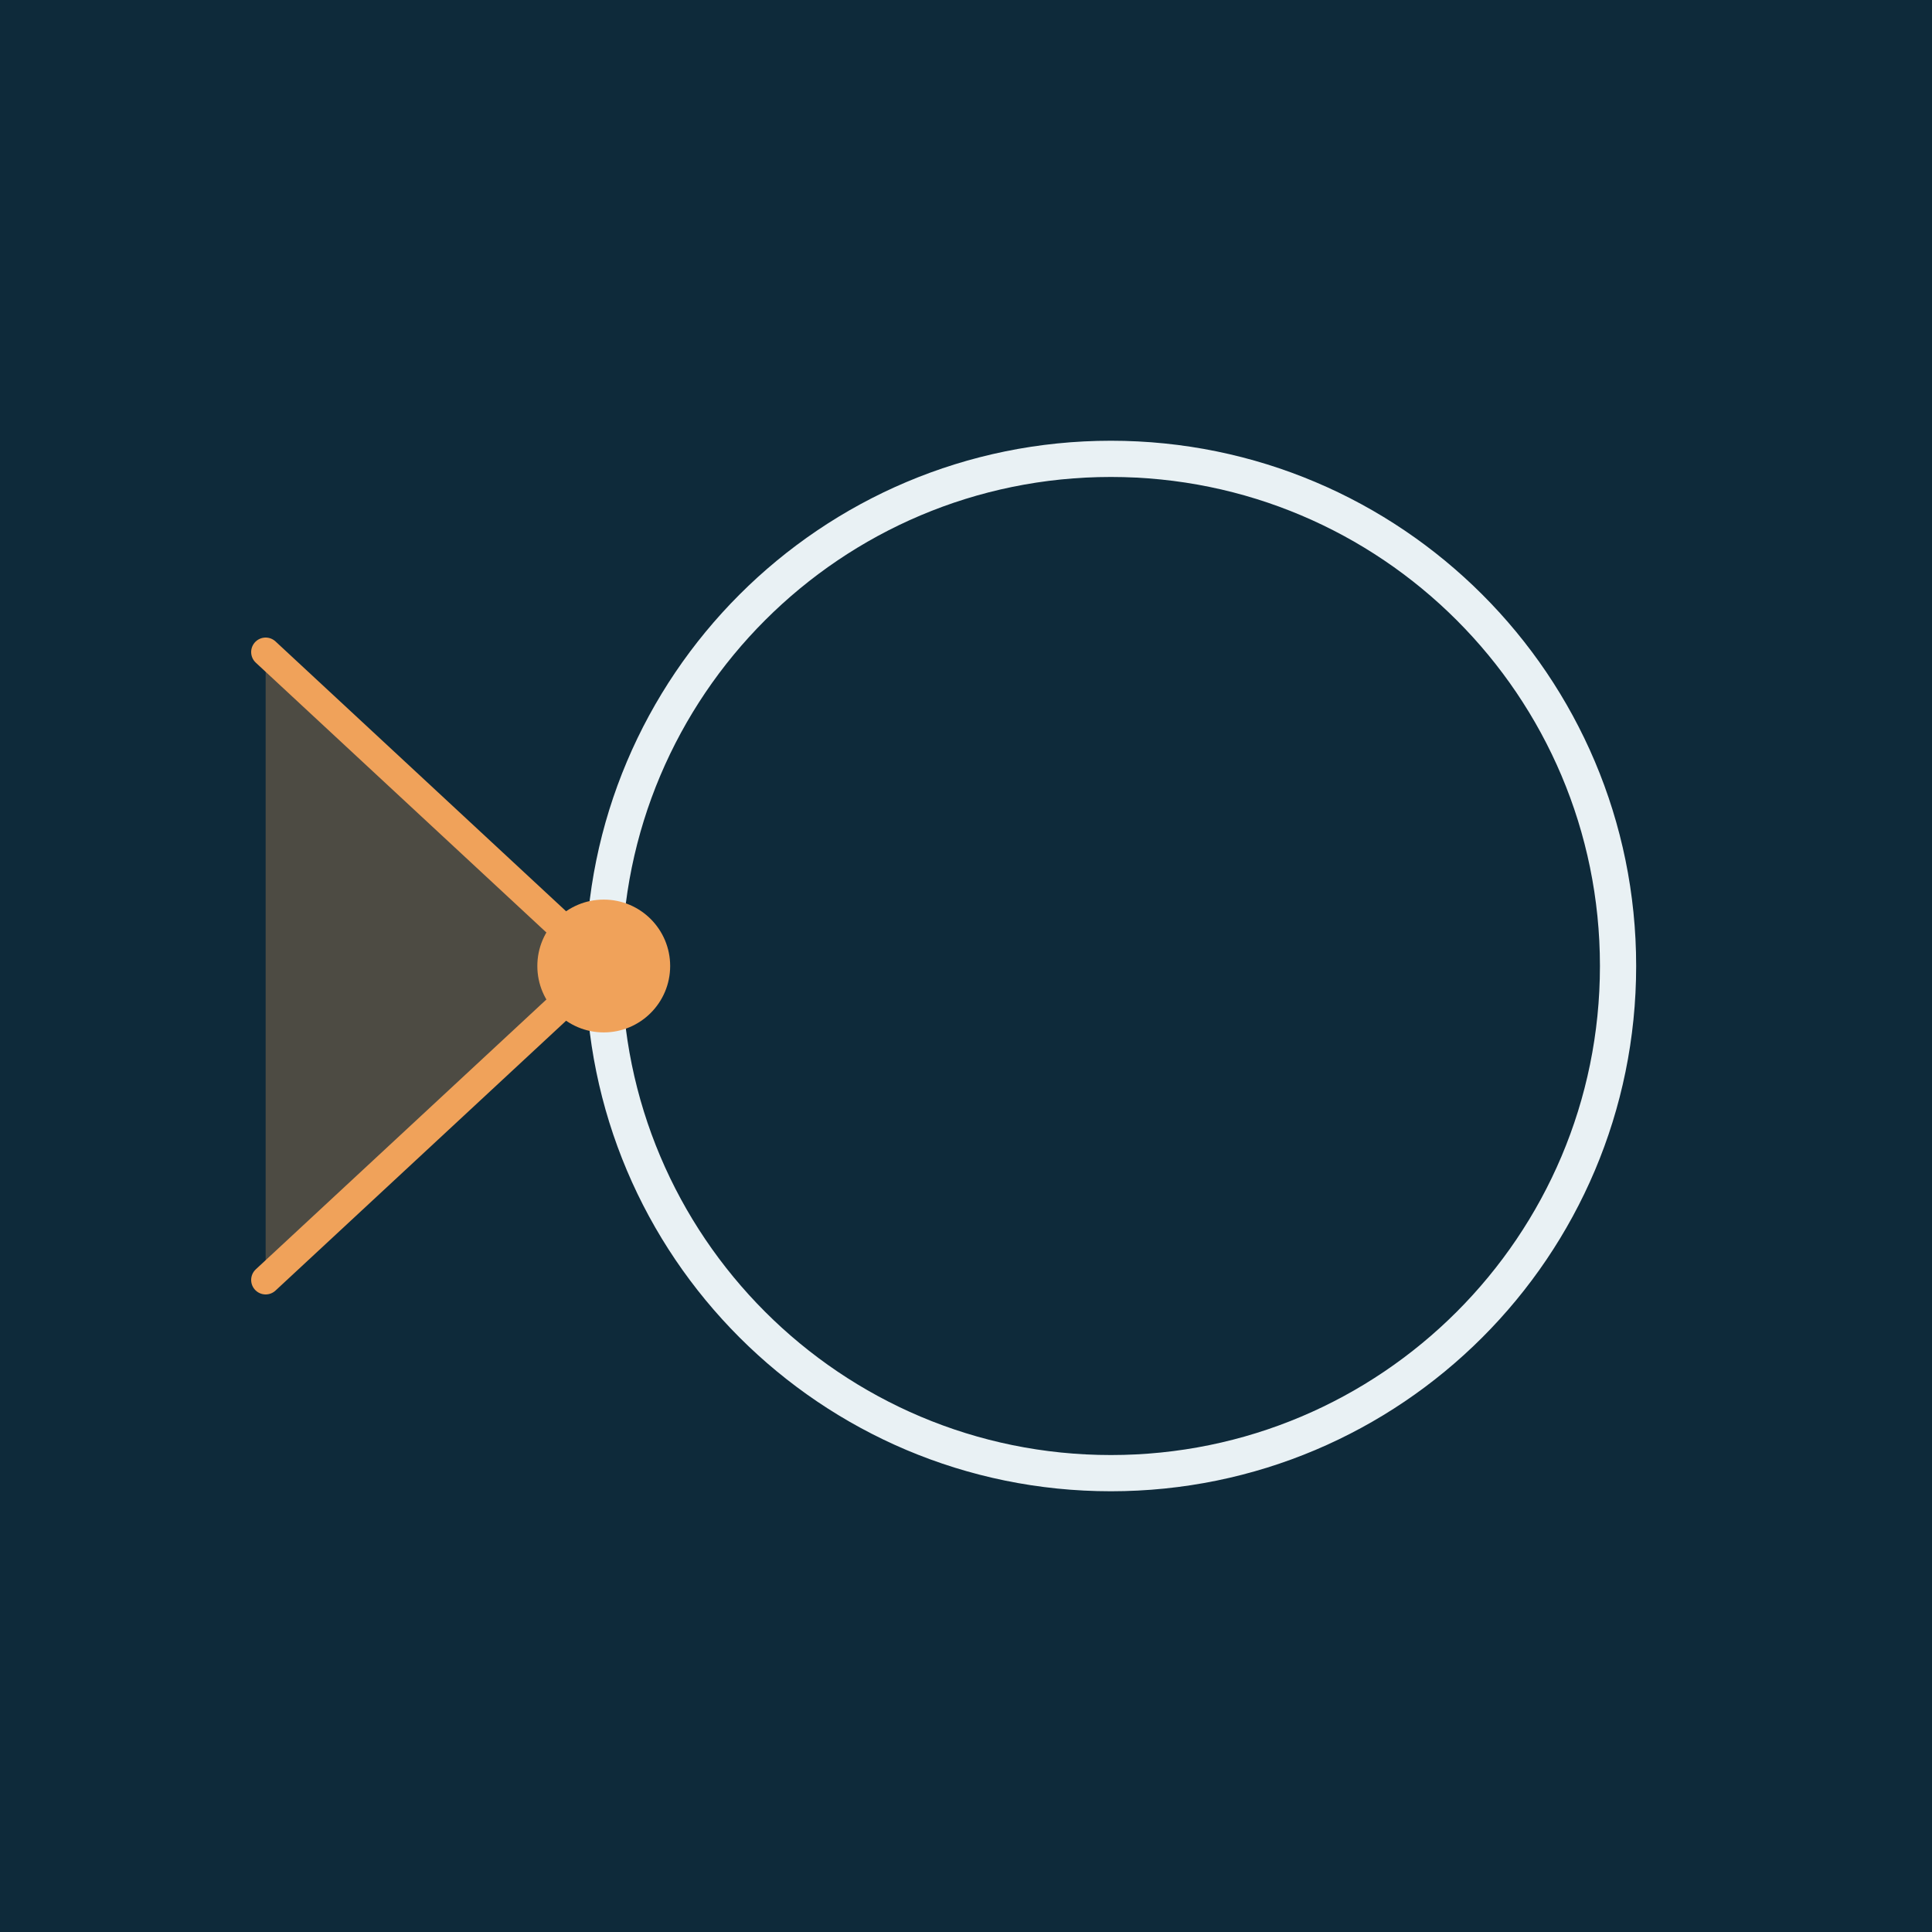
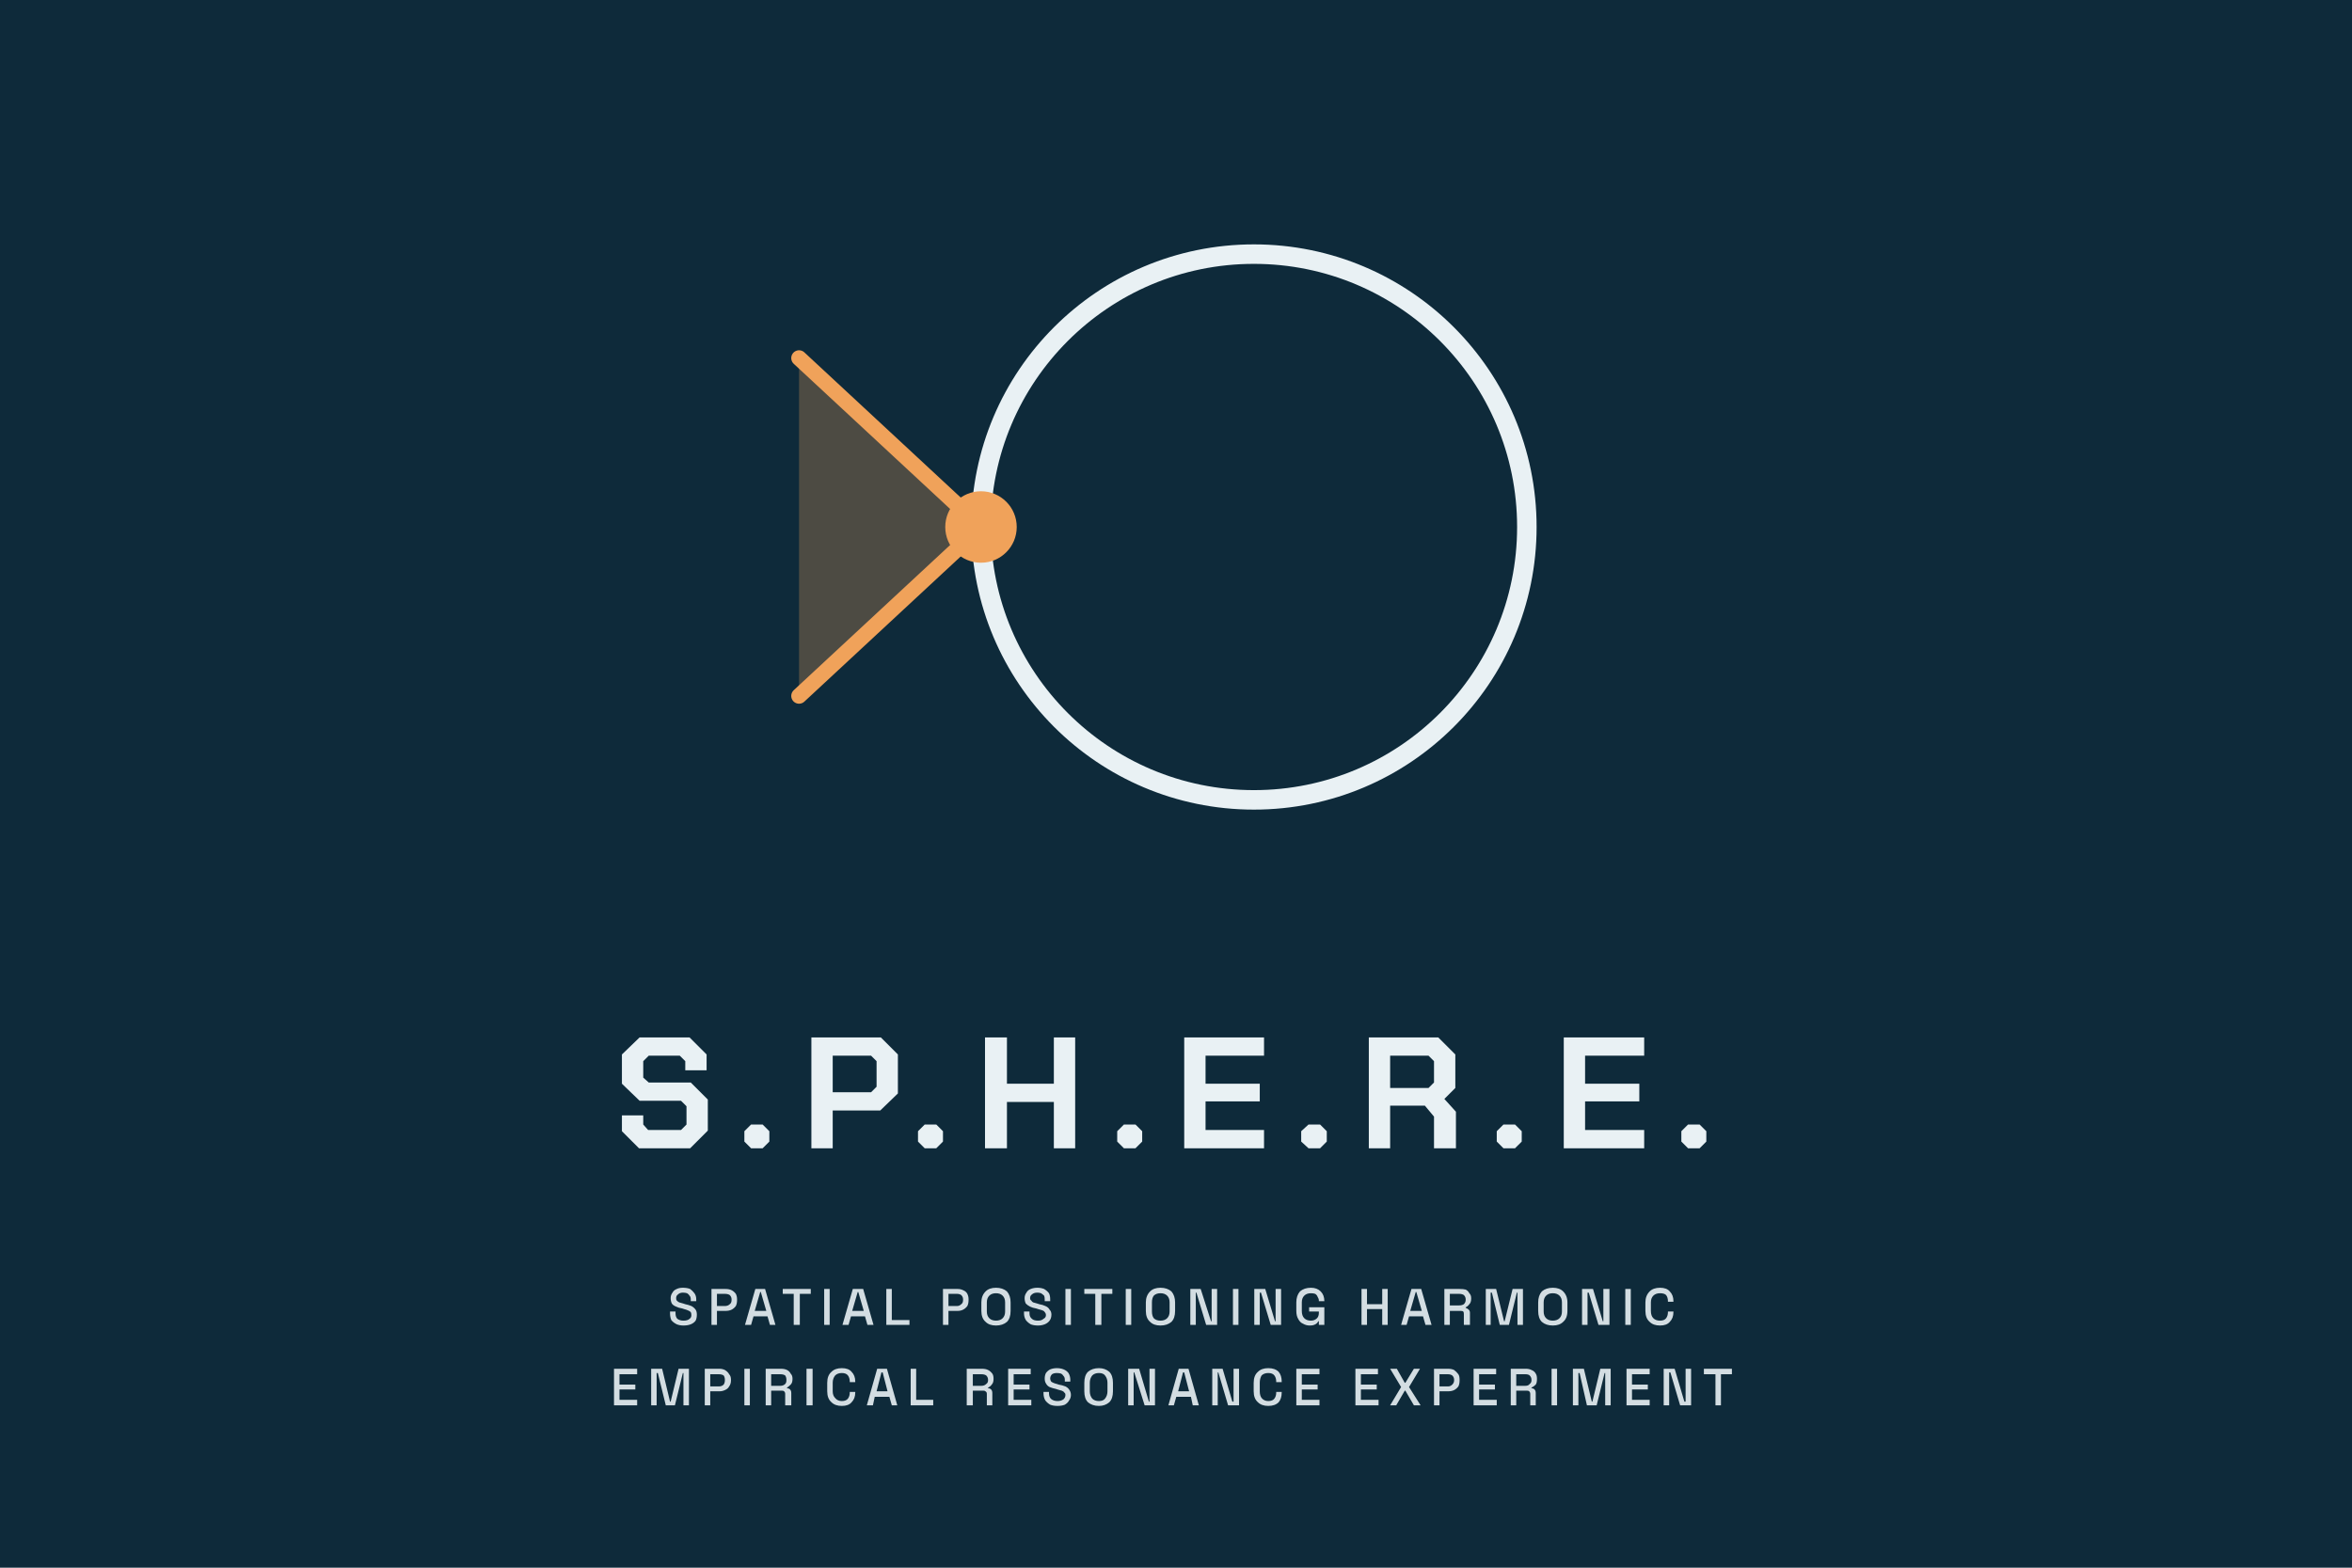
- <svg xmlns="http://www.w3.org/2000/svg" viewBox="-20 -20 160 160" width="320" height="320" role="img">
-   <style>svg{--bg:#0e2a3a;--fg:#e9f1f4;--ac:#f0a25a}.bg{fill:#0e2a3a}.ic{fill:none;stroke:#e9f1f4;stroke-width:3;stroke-linecap:round;stroke-linejoin:round;color:#e9f1f4}.a{stroke:#f0a25a}.af{fill:#f0a25a;stroke:none}.nf{fill:#e9f1f4;stroke:none}.hb{fill:#0e2a3a;stroke:none}</style>
-   <rect class="bg" x="-20" y="-20" width="160" height="160" />
-   <g id="mark" class="ic">
-     <path class="af" d="M2 34L30 60L2 86Z" fill-opacity=".28" />
-     <path class="a" d="M2 34L30 60L2 86" stroke-width="2.4" />
-     <circle cx="72" cy="60" r="42" stroke-width="3" />
-     <circle class="af" cx="30" cy="60" r="5.5" />
+ <svg xmlns="http://www.w3.org/2000/svg" viewBox="0 0 480 320" width="480" height="320" role="img">
+   <style>svg{--bg:#0e2a3a;--fg:#e9f1f4;--ac:#f0a25a}.bg{fill:#0e2a3a}.ic{fill:none;stroke:#e9f1f4;stroke-width:3;stroke-linecap:round;stroke-linejoin:round;color:#e9f1f4}.a{stroke:#f0a25a}.af{fill:#f0a25a;stroke:none}.nf{fill:#e9f1f4;stroke:none}.hb{fill:#0e2a3a;stroke:none}.wm{fill:#e9f1f4}.tg{fill:#e9f1f4;fill-opacity:.9}.sig{fill:none;stroke:#f0a25a;stroke-width:2;stroke-linecap:round}</style>
+   <rect class="bg" width="480" height="320" />
+   <g transform="translate(124.56 28.00) scale(1.2433)">
+     <g id="mark" class="ic" transform="translate(28.84 0) scale(1.06667)">
+       <path class="af" d="M2 34L30 60L2 86Z" fill-opacity=".28" />
+       <path class="a" d="M2 34L30 60L2 86" stroke-width="2.4" />
+       <circle cx="72" cy="60" r="42" stroke-width="3" />
+       <circle class="af" cx="30" cy="60" r="5.5" />
+     </g>
+     <g id="type">
+       <path class="wm" d="M1.9 163.2V160.6H5.4V162.1L6.2 163H11.6L12.5 162.1V159.1L11.6 158.2H4.8L1.9 155.4V150.6L4.8 147.8H13L15.8 150.6V153.2H12.3V151.7L11.4 150.8H6.3L5.4 151.7V154.4L6.3 155.2H13.2L16 158V163.1L13.1 166H4.7ZM22 164.9V163.2L23.1 162.1H25L26.1 163.2V164.9L25 166H23.1ZM33 147.8H44.4L47.2 150.6V157L44.3 159.8H36.5V166H33ZM42.8 156.8 43.7 155.9V151.7L42.8 150.8H36.5V156.8ZM50.5 164.9V163.2L51.6 162.1H53.5L54.6 163.2V164.9L53.5 166H51.6ZM61.5 147.8H65.1V155.4H72.8V147.8H76.3V166H72.8V158.4H65.1V166H61.5ZM83.2 164.9V163.2L84.3 162.1H86.2L87.3 163.2V164.9L86.2 166H84.3ZM94.2 147.8H107.3V150.8H97.7V155.4H106.6V158.3H97.7V163H107.3V166H94.2ZM113.4 164.9V163.2L114.6 162.1H116.5L117.6 163.2V164.9L116.5 166H114.6ZM138.8 160V166H135.2V160.8L133.7 159H128V166H124.5V147.8H135.9L138.7 150.6V156.1L136.9 157.9ZM128 156.1H134.3L135.2 155.2V151.7L134.3 150.8H128ZM145.5 164.9V163.2L146.6 162.1H148.5L149.6 163.2V164.9L148.5 166H146.6ZM156.5 147.8H169.7V150.8H160V155.4H168.9V158.3H160V163H169.7V166H156.5ZM175.8 164.9V163.2L176.9 162.1H178.8L179.9 163.2V164.9L178.8 166H176.9Z" />
+       <path class="tg" d="M12 195.1Q11.4 195.1 10.9 194.9Q10.3 194.6 10 194.2Q9.8 193.7 9.8 193.1V192.8H10.7V193.1Q10.7 193.7 11 194Q11.4 194.3 12 194.3Q12.7 194.3 13 194Q13.3 193.8 13.3 193.4Q13.3 193.1 13.2 192.9Q13 192.7 12.7 192.6Q12.5 192.5 12.1 192.4L11.8 192.3Q11.2 192.2 10.8 192Q10.3 191.8 10.1 191.5Q9.9 191.1 9.9 190.6Q9.9 190.1 10.2 189.7Q10.4 189.3 10.9 189.1Q11.3 188.9 11.9 188.9Q12.6 188.9 13.1 189.1Q13.5 189.4 13.8 189.8Q14.1 190.2 14.1 190.8V191.1H13.2V190.8Q13.2 190.4 13 190.2Q12.9 190 12.6 189.8Q12.3 189.7 11.9 189.7Q11.4 189.7 11.1 190Q10.8 190.2 10.8 190.6Q10.8 190.9 10.9 191Q11.1 191.2 11.3 191.3Q11.6 191.4 12 191.5L12.3 191.6Q12.8 191.7 13.3 191.9Q13.7 192.1 14 192.5Q14.2 192.8 14.2 193.3Q14.2 193.9 14 194.3Q13.7 194.7 13.2 194.9Q12.7 195.1 12 195.1ZM16.6 195V189.1H18.9Q19.5 189.1 19.9 189.3Q20.3 189.5 20.6 189.9Q20.8 190.3 20.8 190.8V190.9Q20.8 191.5 20.6 191.9Q20.3 192.3 19.9 192.5Q19.5 192.7 18.9 192.7H17.5V195ZM17.5 191.9H18.8Q19.3 191.9 19.6 191.6Q19.9 191.4 19.9 190.9V190.8Q19.9 190.4 19.6 190.1Q19.3 189.9 18.8 189.9H17.5ZM22.1 195 23.8 189.1H25.4L27.1 195H26.2L25.8 193.6H23.5L23.1 195ZM23.7 192.7H25.6L24.7 189.6H24.6ZM30.1 195V189.9H28.3V189.1H32.9V189.9H31.1V195ZM35.1 195V189.1H36V195ZM38.1 195 39.8 189.1H41.5L43.2 195H42.2L41.8 193.6H39.5L39.1 195ZM39.7 192.7H41.6L40.7 189.6H40.6ZM45.3 195V189.1H46.2V194.2H49.1V195ZM54.6 195V189.1H57Q57.5 189.1 57.9 189.3Q58.4 189.5 58.6 189.9Q58.8 190.3 58.8 190.8V190.9Q58.8 191.5 58.6 191.9Q58.3 192.3 57.9 192.5Q57.5 192.7 57 192.7H55.5V195ZM55.5 191.9H56.9Q57.3 191.9 57.6 191.6Q57.9 191.4 57.9 190.9V190.8Q57.9 190.4 57.6 190.1Q57.3 189.9 56.9 189.9H55.5ZM63.3 195.1Q62.2 195.1 61.6 194.5Q60.9 193.9 60.9 192.7V191.3Q60.9 190.2 61.6 189.5Q62.2 188.9 63.3 188.9Q64.4 188.9 65.1 189.5Q65.7 190.2 65.7 191.3V192.7Q65.7 193.9 65.1 194.5Q64.4 195.1 63.3 195.1ZM63.3 194.3Q64 194.3 64.4 193.9Q64.8 193.5 64.8 192.8V191.3Q64.8 190.6 64.4 190.2Q64 189.8 63.3 189.8Q62.6 189.8 62.2 190.2Q61.8 190.6 61.8 191.3V192.8Q61.8 193.5 62.2 193.9Q62.6 194.3 63.3 194.3ZM70.2 195.1Q69.5 195.1 69 194.9Q68.5 194.6 68.2 194.2Q67.9 193.7 67.9 193.1V192.8H68.8V193.1Q68.8 193.7 69.2 194Q69.5 194.3 70.2 194.3Q70.8 194.3 71.1 194Q71.5 193.8 71.5 193.4Q71.5 193.1 71.3 192.9Q71.2 192.7 70.9 192.6Q70.6 192.5 70.2 192.4L69.9 192.3Q69.3 192.2 68.9 192Q68.5 191.8 68.2 191.5Q68 191.1 68 190.6Q68 190.1 68.3 189.7Q68.5 189.3 69 189.1Q69.5 188.9 70.1 188.9Q70.7 188.9 71.2 189.1Q71.7 189.4 72 189.8Q72.2 190.2 72.2 190.8V191.1H71.3V190.8Q71.3 190.4 71.2 190.2Q71 190 70.7 189.8Q70.4 189.7 70.1 189.7Q69.5 189.7 69.2 190Q68.9 190.2 68.9 190.6Q68.9 190.9 69.1 191Q69.2 191.2 69.4 191.3Q69.7 191.4 70.1 191.5L70.4 191.6Q71 191.7 71.4 191.9Q71.9 192.1 72.1 192.5Q72.4 192.8 72.4 193.3Q72.4 193.9 72.1 194.3Q71.8 194.7 71.3 194.9Q70.8 195.1 70.2 195.1ZM74.7 195V189.1H75.6V195ZM79.6 195V189.9H77.8V189.1H82.4V189.9H80.6V195ZM84.6 195V189.1H85.5V195ZM90.3 195.1Q89.2 195.1 88.6 194.5Q87.9 193.9 87.9 192.7V191.3Q87.9 190.2 88.6 189.5Q89.2 188.9 90.3 188.9Q91.4 188.9 92.1 189.5Q92.7 190.2 92.7 191.3V192.7Q92.7 193.9 92.1 194.5Q91.4 195.1 90.3 195.1ZM90.3 194.3Q91 194.3 91.4 193.9Q91.8 193.5 91.8 192.8V191.3Q91.8 190.6 91.4 190.2Q91 189.8 90.3 189.8Q89.6 189.8 89.2 190.2Q88.9 190.6 88.9 191.3V192.8Q88.9 193.5 89.2 193.9Q89.6 194.3 90.3 194.3ZM95.2 195V189.1H96.9L98.6 194.4H98.7V189.1H99.6V195H97.8L96.2 189.7H96.1V195ZM102.2 195V189.1H103.1V195ZM105.7 195V189.1H107.5L109.1 194.4H109.2V189.1H110.1V195H108.4L106.8 189.7H106.6V195ZM114.8 195.1Q114.2 195.1 113.7 194.8Q113.2 194.6 112.9 194Q112.6 193.5 112.6 192.7V191.3Q112.6 190.2 113.2 189.5Q113.9 188.9 115 188.9Q116 188.9 116.6 189.5Q117.2 190.1 117.2 191.1V191.1H116.3V191Q116.3 190.7 116.1 190.4Q116 190.1 115.7 189.9Q115.4 189.8 115 189.8Q114.3 189.8 113.9 190.2Q113.5 190.6 113.5 191.3V192.7Q113.5 193.5 113.9 193.9Q114.3 194.3 115 194.3Q115.6 194.3 116 193.9Q116.3 193.6 116.3 193V192.8H114.7V192.1H117.2V195H116.3V194.4H116.2Q116.1 194.6 116 194.7Q115.8 194.9 115.5 195Q115.3 195.1 114.8 195.1ZM123.3 195V189.1H124.2V191.6H126.7V189.1H127.6V195H126.7V192.4H124.2V195ZM129.8 195 131.5 189.1H133.1L134.8 195H133.8L133.4 193.6H131.1L130.7 195ZM131.3 192.7H133.2L132.3 189.6H132.2ZM136.9 195V189.1H139.4Q140 189.1 140.4 189.2Q140.8 189.4 141 189.8Q141.3 190.1 141.3 190.6V190.7Q141.3 191.3 141 191.6Q140.7 192 140.4 192.1V192.2Q140.7 192.3 140.9 192.5Q141.1 192.7 141.1 193V195H140.1V193.2Q140.1 192.9 140 192.8Q139.9 192.7 139.6 192.7H137.8V195ZM137.8 191.8H139.3Q139.8 191.8 140.1 191.6Q140.4 191.3 140.4 190.9V190.8Q140.4 190.4 140.1 190.1Q139.8 189.9 139.3 189.9H137.8ZM143.7 195V189.1H145.4L146.7 194.4H146.8L148.1 189.1H149.8V195H148.9V189.7H148.8L147.5 195H146L144.7 189.7H144.5V195ZM154.7 195.1Q153.6 195.1 152.9 194.5Q152.3 193.9 152.3 192.7V191.3Q152.3 190.2 152.9 189.5Q153.6 188.9 154.7 188.9Q155.8 188.9 156.4 189.5Q157.1 190.2 157.1 191.3V192.7Q157.1 193.9 156.4 194.5Q155.8 195.1 154.7 195.1ZM154.7 194.3Q155.4 194.3 155.8 193.9Q156.2 193.5 156.2 192.8V191.3Q156.2 190.6 155.8 190.2Q155.4 189.8 154.7 189.8Q154 189.8 153.6 190.2Q153.2 190.6 153.2 191.3V192.8Q153.2 193.5 153.6 193.9Q154 194.3 154.7 194.3ZM159.5 195V189.1H161.3L162.9 194.4H163V189.1H164V195H162.2L160.6 189.7H160.4V195ZM166.6 195V189.1H167.5V195ZM172.3 195.1Q171.2 195.1 170.6 194.5Q169.9 193.9 169.9 192.7V191.3Q169.9 190.2 170.6 189.5Q171.2 188.9 172.3 188.9Q173.4 188.9 173.9 189.5Q174.5 190.1 174.5 191.1V191.2H173.6V191.1Q173.6 190.5 173.3 190.1Q173 189.8 172.3 189.8Q171.6 189.8 171.2 190.2Q170.8 190.6 170.8 191.3V192.7Q170.8 193.5 171.2 193.9Q171.6 194.3 172.3 194.3Q173 194.3 173.3 193.9Q173.6 193.5 173.6 192.9V192.8H174.5V192.9Q174.5 193.9 173.9 194.5Q173.4 195.1 172.3 195.1ZM0.6 208.2V202.2H4.4V203.1H1.5V204.8H4.1V205.6H1.5V207.3H4.4V208.2ZM6.7 208.2V202.2H8.5L9.8 207.6H9.9L11.2 202.2H12.9V208.2H12V202.9H11.9L10.6 208.2H9.1L7.8 202.9H7.6V208.2ZM15.5 208.2V202.2H17.9Q18.4 202.2 18.8 202.4Q19.3 202.7 19.5 203.1Q19.8 203.4 19.8 204V204.1Q19.8 204.7 19.5 205.1Q19.3 205.5 18.8 205.7Q18.4 205.9 17.9 205.9H16.4V208.2ZM16.4 205.1H17.8Q18.3 205.1 18.6 204.8Q18.8 204.5 18.8 204.1V204Q18.8 203.6 18.6 203.3Q18.3 203.1 17.8 203.1H16.4ZM22 208.2V202.2H22.9V208.2ZM25.5 208.2V202.2H28Q28.6 202.2 29 202.4Q29.4 202.6 29.6 203Q29.9 203.3 29.9 203.8V203.9Q29.9 204.5 29.6 204.8Q29.3 205.1 29 205.3V205.4Q29.3 205.4 29.5 205.6Q29.7 205.8 29.7 206.2V208.2H28.7V206.3Q28.7 206.1 28.6 206Q28.5 205.8 28.2 205.8H26.4V208.2ZM26.4 205H27.9Q28.4 205 28.7 204.7Q28.9 204.5 28.9 204.1V204Q28.9 203.6 28.7 203.3Q28.4 203.1 27.9 203.1H26.4ZM32.2 208.2V202.2H33.2V208.2ZM38 208.3Q36.9 208.3 36.3 207.7Q35.6 207.1 35.6 205.9V204.5Q35.6 203.3 36.3 202.7Q36.9 202.1 38 202.1Q39.1 202.1 39.6 202.7Q40.2 203.3 40.2 204.3V204.4H39.3V204.3Q39.3 203.7 39 203.3Q38.7 202.9 38 202.9Q37.3 202.9 36.9 203.3Q36.5 203.8 36.5 204.5V205.9Q36.5 206.6 36.9 207Q37.3 207.5 38 207.5Q38.7 207.5 39 207.1Q39.3 206.7 39.3 206.1V206H40.2V206.1Q40.2 207.1 39.6 207.7Q39.1 208.3 38 208.3ZM42.1 208.2 43.8 202.2H45.4L47.1 208.2H46.2L45.8 206.8H43.4L43.1 208.2ZM43.7 205.9H45.5L44.7 202.8H44.5ZM49.3 208.2V202.2H50.2V207.3H53V208.2ZM58.5 208.2V202.2H61Q61.6 202.2 62 202.4Q62.4 202.6 62.7 203Q62.9 203.3 62.9 203.8V203.9Q62.9 204.5 62.6 204.8Q62.4 205.1 62 205.3V205.4Q62.3 205.4 62.5 205.6Q62.7 205.8 62.7 206.2V208.2H61.8V206.3Q61.8 206.1 61.7 206Q61.5 205.8 61.3 205.8H59.5V208.2ZM59.5 205H60.9Q61.4 205 61.7 204.7Q62 204.5 62 204.1V204Q62 203.6 61.7 203.3Q61.4 203.1 60.9 203.1H59.5ZM65.3 208.2V202.2H69V203.1H66.2V204.8H68.8V205.6H66.2V207.3H69.1V208.2ZM73.4 208.3Q72.7 208.3 72.2 208.1Q71.7 207.8 71.4 207.4Q71.1 206.9 71.1 206.2V206H72V206.2Q72 206.9 72.4 207.2Q72.8 207.5 73.4 207.5Q74 207.5 74.4 207.2Q74.7 206.9 74.7 206.5Q74.7 206.2 74.5 206.1Q74.4 205.9 74.1 205.8Q73.8 205.7 73.4 205.6L73.1 205.5Q72.6 205.4 72.1 205.2Q71.7 205 71.5 204.6Q71.3 204.3 71.3 203.8Q71.3 203.3 71.5 202.9Q71.8 202.5 72.2 202.3Q72.7 202.1 73.3 202.1Q73.9 202.1 74.4 202.3Q74.9 202.5 75.2 202.9Q75.5 203.4 75.5 204V204.3H74.6V204Q74.6 203.6 74.4 203.4Q74.2 203.1 74 203Q73.7 202.9 73.3 202.9Q72.8 202.9 72.5 203.1Q72.2 203.4 72.2 203.8Q72.2 204 72.3 204.2Q72.4 204.4 72.7 204.5Q72.9 204.6 73.3 204.7L73.6 204.8Q74.2 204.9 74.7 205.1Q75.1 205.3 75.3 205.6Q75.6 206 75.6 206.5Q75.6 207 75.3 207.4Q75.1 207.8 74.6 208.1Q74.1 208.3 73.4 208.3ZM80.2 208.3Q79.1 208.3 78.4 207.7Q77.8 207.1 77.8 205.9V204.5Q77.8 203.3 78.4 202.7Q79.1 202.1 80.2 202.1Q81.2 202.1 81.9 202.7Q82.5 203.3 82.5 204.5V205.9Q82.5 207.1 81.9 207.7Q81.2 208.3 80.2 208.3ZM80.2 207.5Q80.9 207.5 81.2 207.1Q81.6 206.6 81.6 205.9V204.5Q81.6 203.8 81.2 203.3Q80.9 202.9 80.2 202.9Q79.5 202.9 79.1 203.3Q78.7 203.8 78.7 204.5V205.9Q78.7 206.6 79.1 207.1Q79.5 207.5 80.2 207.5ZM85 208.2V202.2H86.8L88.4 207.6H88.5V202.2H89.4V208.2H87.7L86 202.8H85.9V208.2ZM91.6 208.2 93.3 202.2H94.9L96.6 208.2H95.6L95.3 206.8H92.9L92.5 208.2ZM93.2 205.9H95L94.2 202.8H94ZM98.8 208.2V202.2H100.5L102.1 207.6H102.3V202.2H103.2V208.2H101.4L99.8 202.8H99.7V208.2ZM108 208.3Q106.9 208.3 106.3 207.7Q105.6 207.1 105.6 205.9V204.5Q105.6 203.3 106.3 202.7Q106.9 202.1 108 202.1Q109.1 202.1 109.7 202.7Q110.2 203.3 110.2 204.3V204.4H109.3V204.3Q109.3 203.7 109 203.3Q108.7 202.9 108 202.9Q107.3 202.9 106.9 203.3Q106.6 203.8 106.6 204.5V205.9Q106.6 206.6 106.9 207Q107.3 207.5 108 207.5Q108.7 207.5 109 207.1Q109.3 206.7 109.3 206.1V206H110.2V206.1Q110.2 207.1 109.7 207.7Q109.1 208.3 108 208.3ZM112.6 208.2V202.2H116.4V203.1H113.5V204.8H116.1V205.6H113.5V207.3H116.4V208.2ZM122.3 208.2V202.2H126V203.1H123.2V204.8H125.8V205.6H123.2V207.3H126.1V208.2ZM128 208.2 129.8 205.2 128 202.2H129.1L130.4 204.5H130.5L131.9 202.2H132.9L131.1 205.2L133 208.2H131.9L130.5 205.8H130.4L129 208.2ZM135.2 208.2V202.2H137.5Q138.1 202.2 138.5 202.4Q138.9 202.7 139.2 203.1Q139.4 203.4 139.4 204V204.1Q139.4 204.7 139.2 205.1Q138.9 205.5 138.5 205.7Q138.1 205.9 137.5 205.9H136.1V208.2ZM136.1 205.1H137.5Q137.9 205.1 138.2 204.8Q138.5 204.5 138.5 204.1V204Q138.5 203.6 138.2 203.3Q137.9 203.1 137.5 203.1H136.1ZM141.7 208.2V202.2H145.4V203.1H142.6V204.8H145.2V205.6H142.6V207.3H145.5V208.2ZM147.8 208.2V202.2H150.3Q150.8 202.2 151.2 202.4Q151.7 202.6 151.9 203Q152.1 203.3 152.1 203.8V203.9Q152.1 204.5 151.9 204.8Q151.6 205.1 151.2 205.3V205.4Q151.5 205.4 151.7 205.6Q151.9 205.8 151.9 206.2V208.2H151V206.3Q151 206.1 150.9 206Q150.8 205.8 150.5 205.8H148.7V208.2ZM148.7 205H150.2Q150.7 205 150.9 204.7Q151.2 204.5 151.2 204.1V204Q151.2 203.6 150.9 203.3Q150.7 203.1 150.2 203.1H148.7ZM154.5 208.2V202.2H155.4V208.2ZM158 208.2V202.2H159.8L161.1 207.6H161.2L162.5 202.2H164.2V208.2H163.3V202.9H163.2L161.9 208.2H160.3L159.1 202.9H158.9V208.2ZM166.8 208.2V202.2H170.6V203.1H167.7V204.8H170.3V205.6H167.7V207.3H170.6V208.2ZM172.9 208.2V202.2H174.7L176.3 207.6H176.5V202.2H177.4V208.2H175.6L174 202.8H173.8V208.2ZM181.4 208.2V203.1H179.5V202.2H184.1V203.1H182.3V208.2Z" />
+     </g>
  </g>
</svg>
